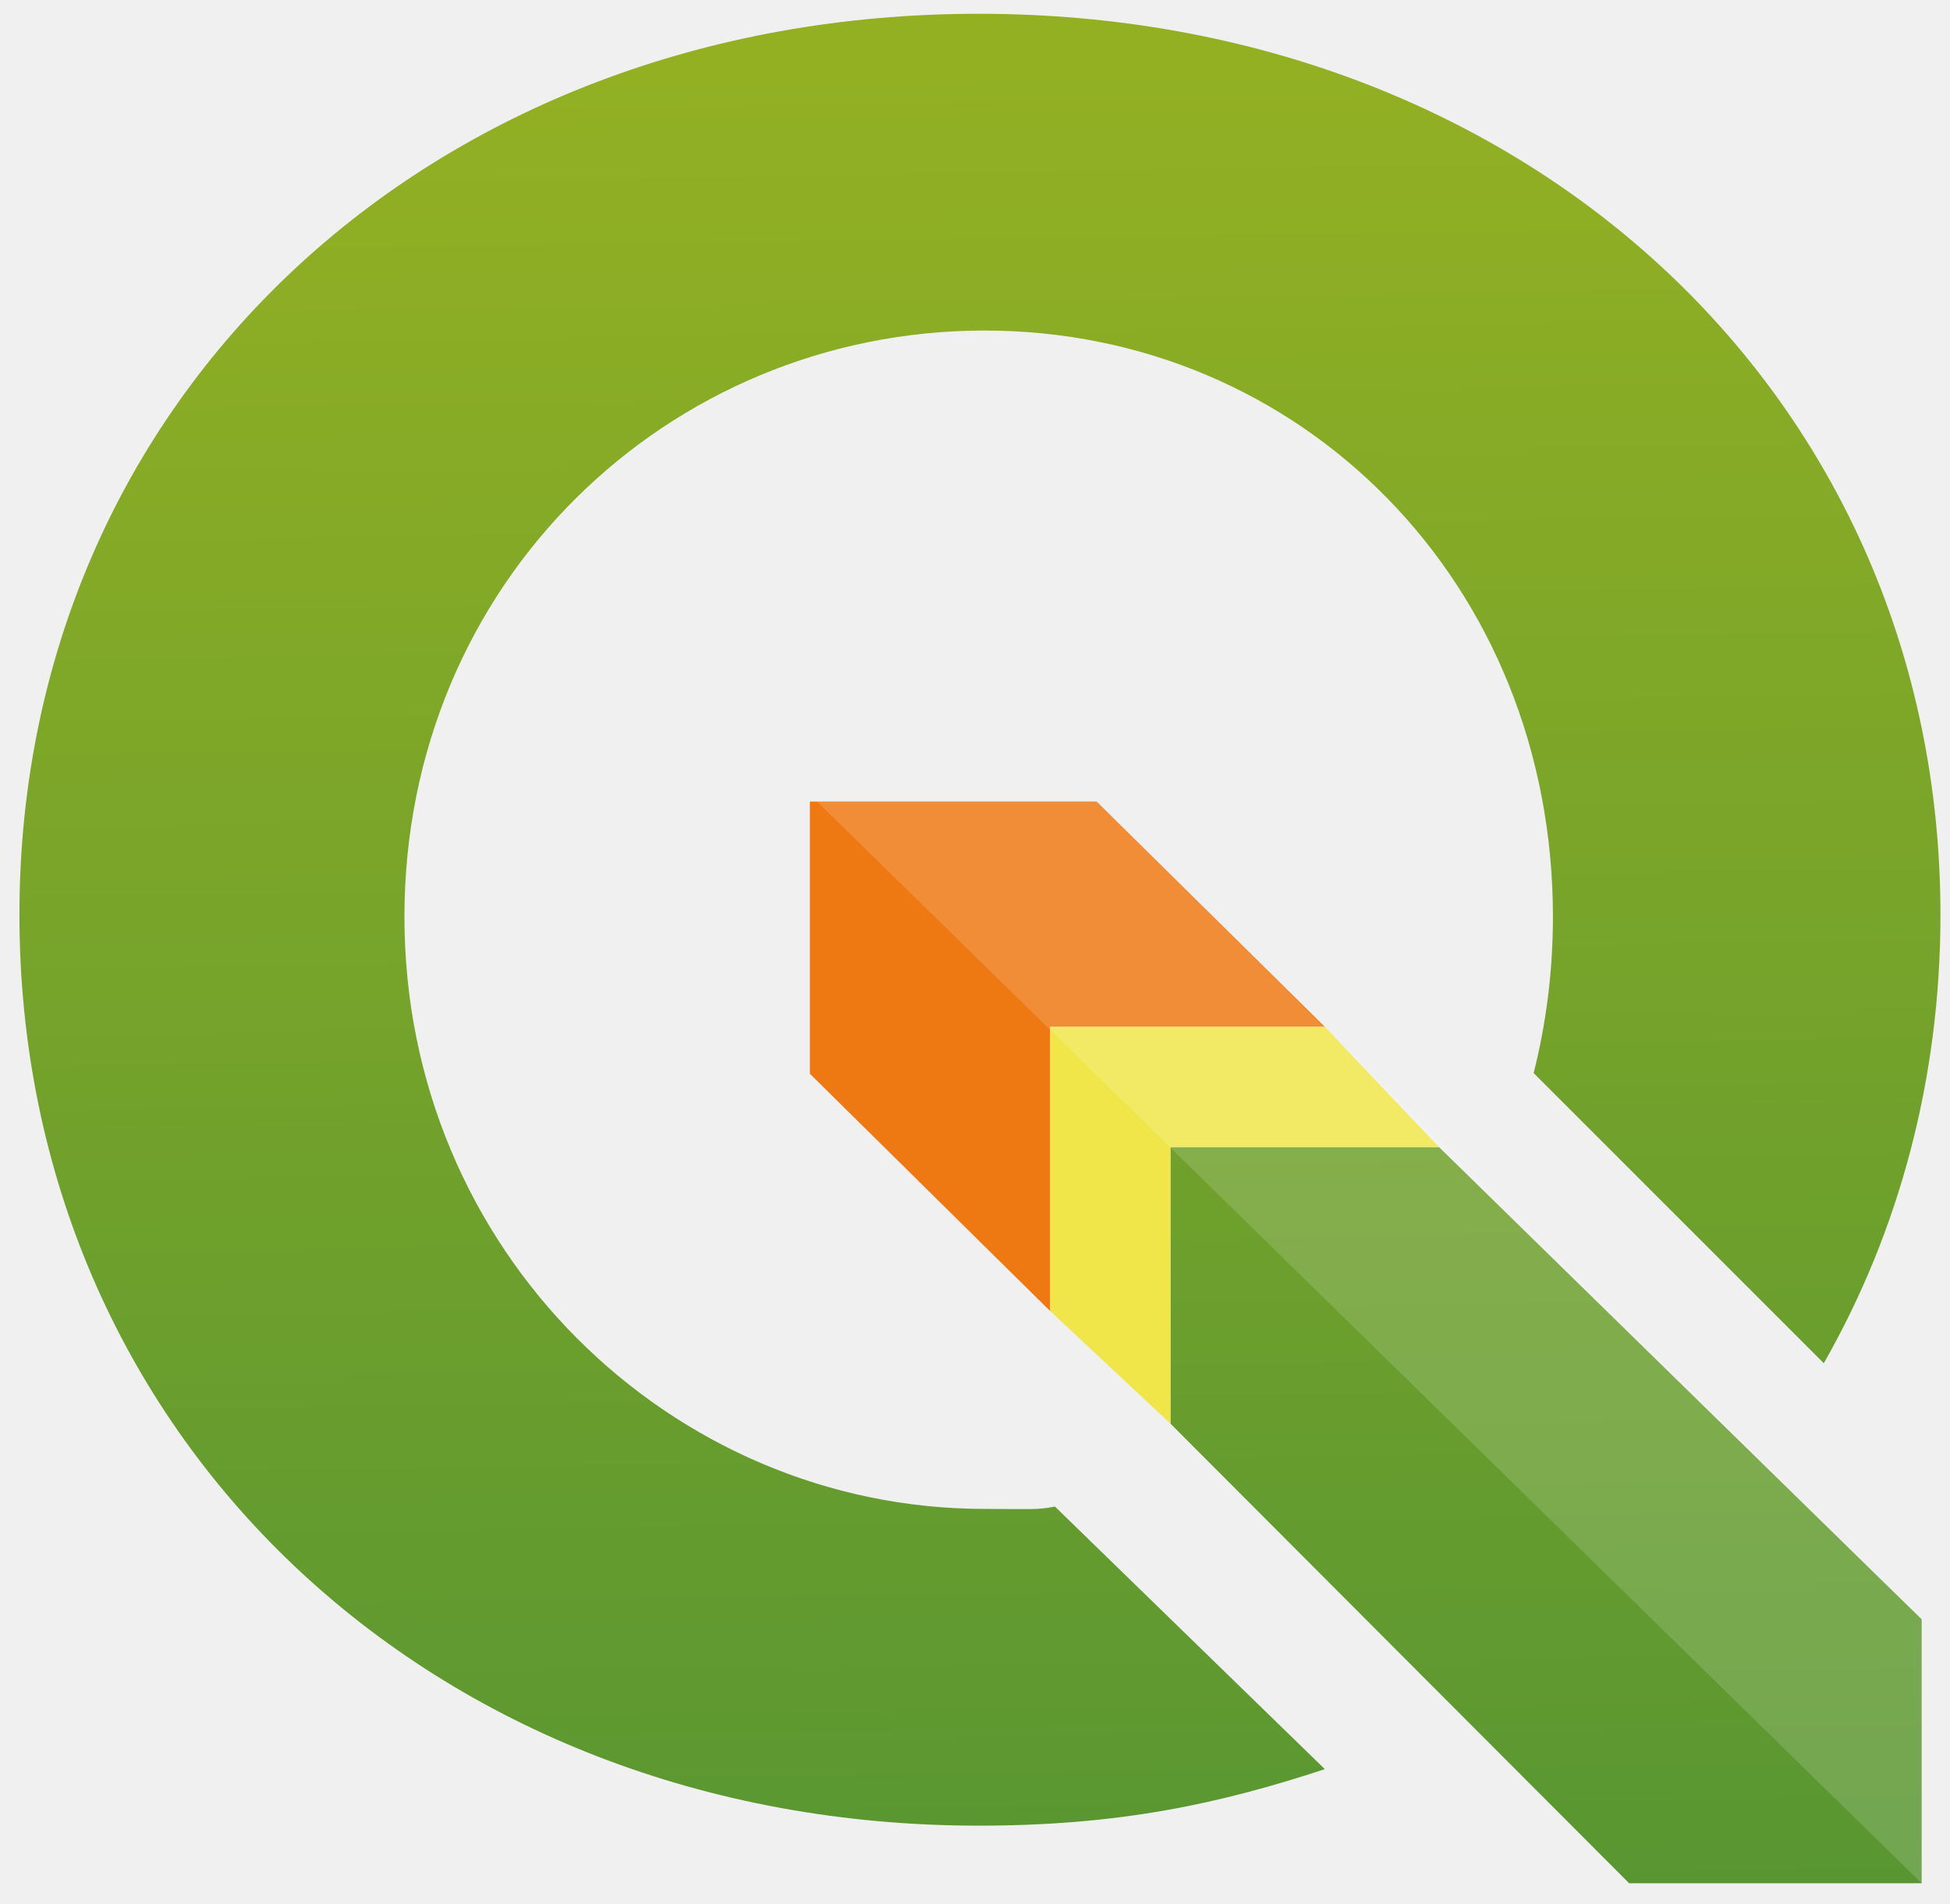
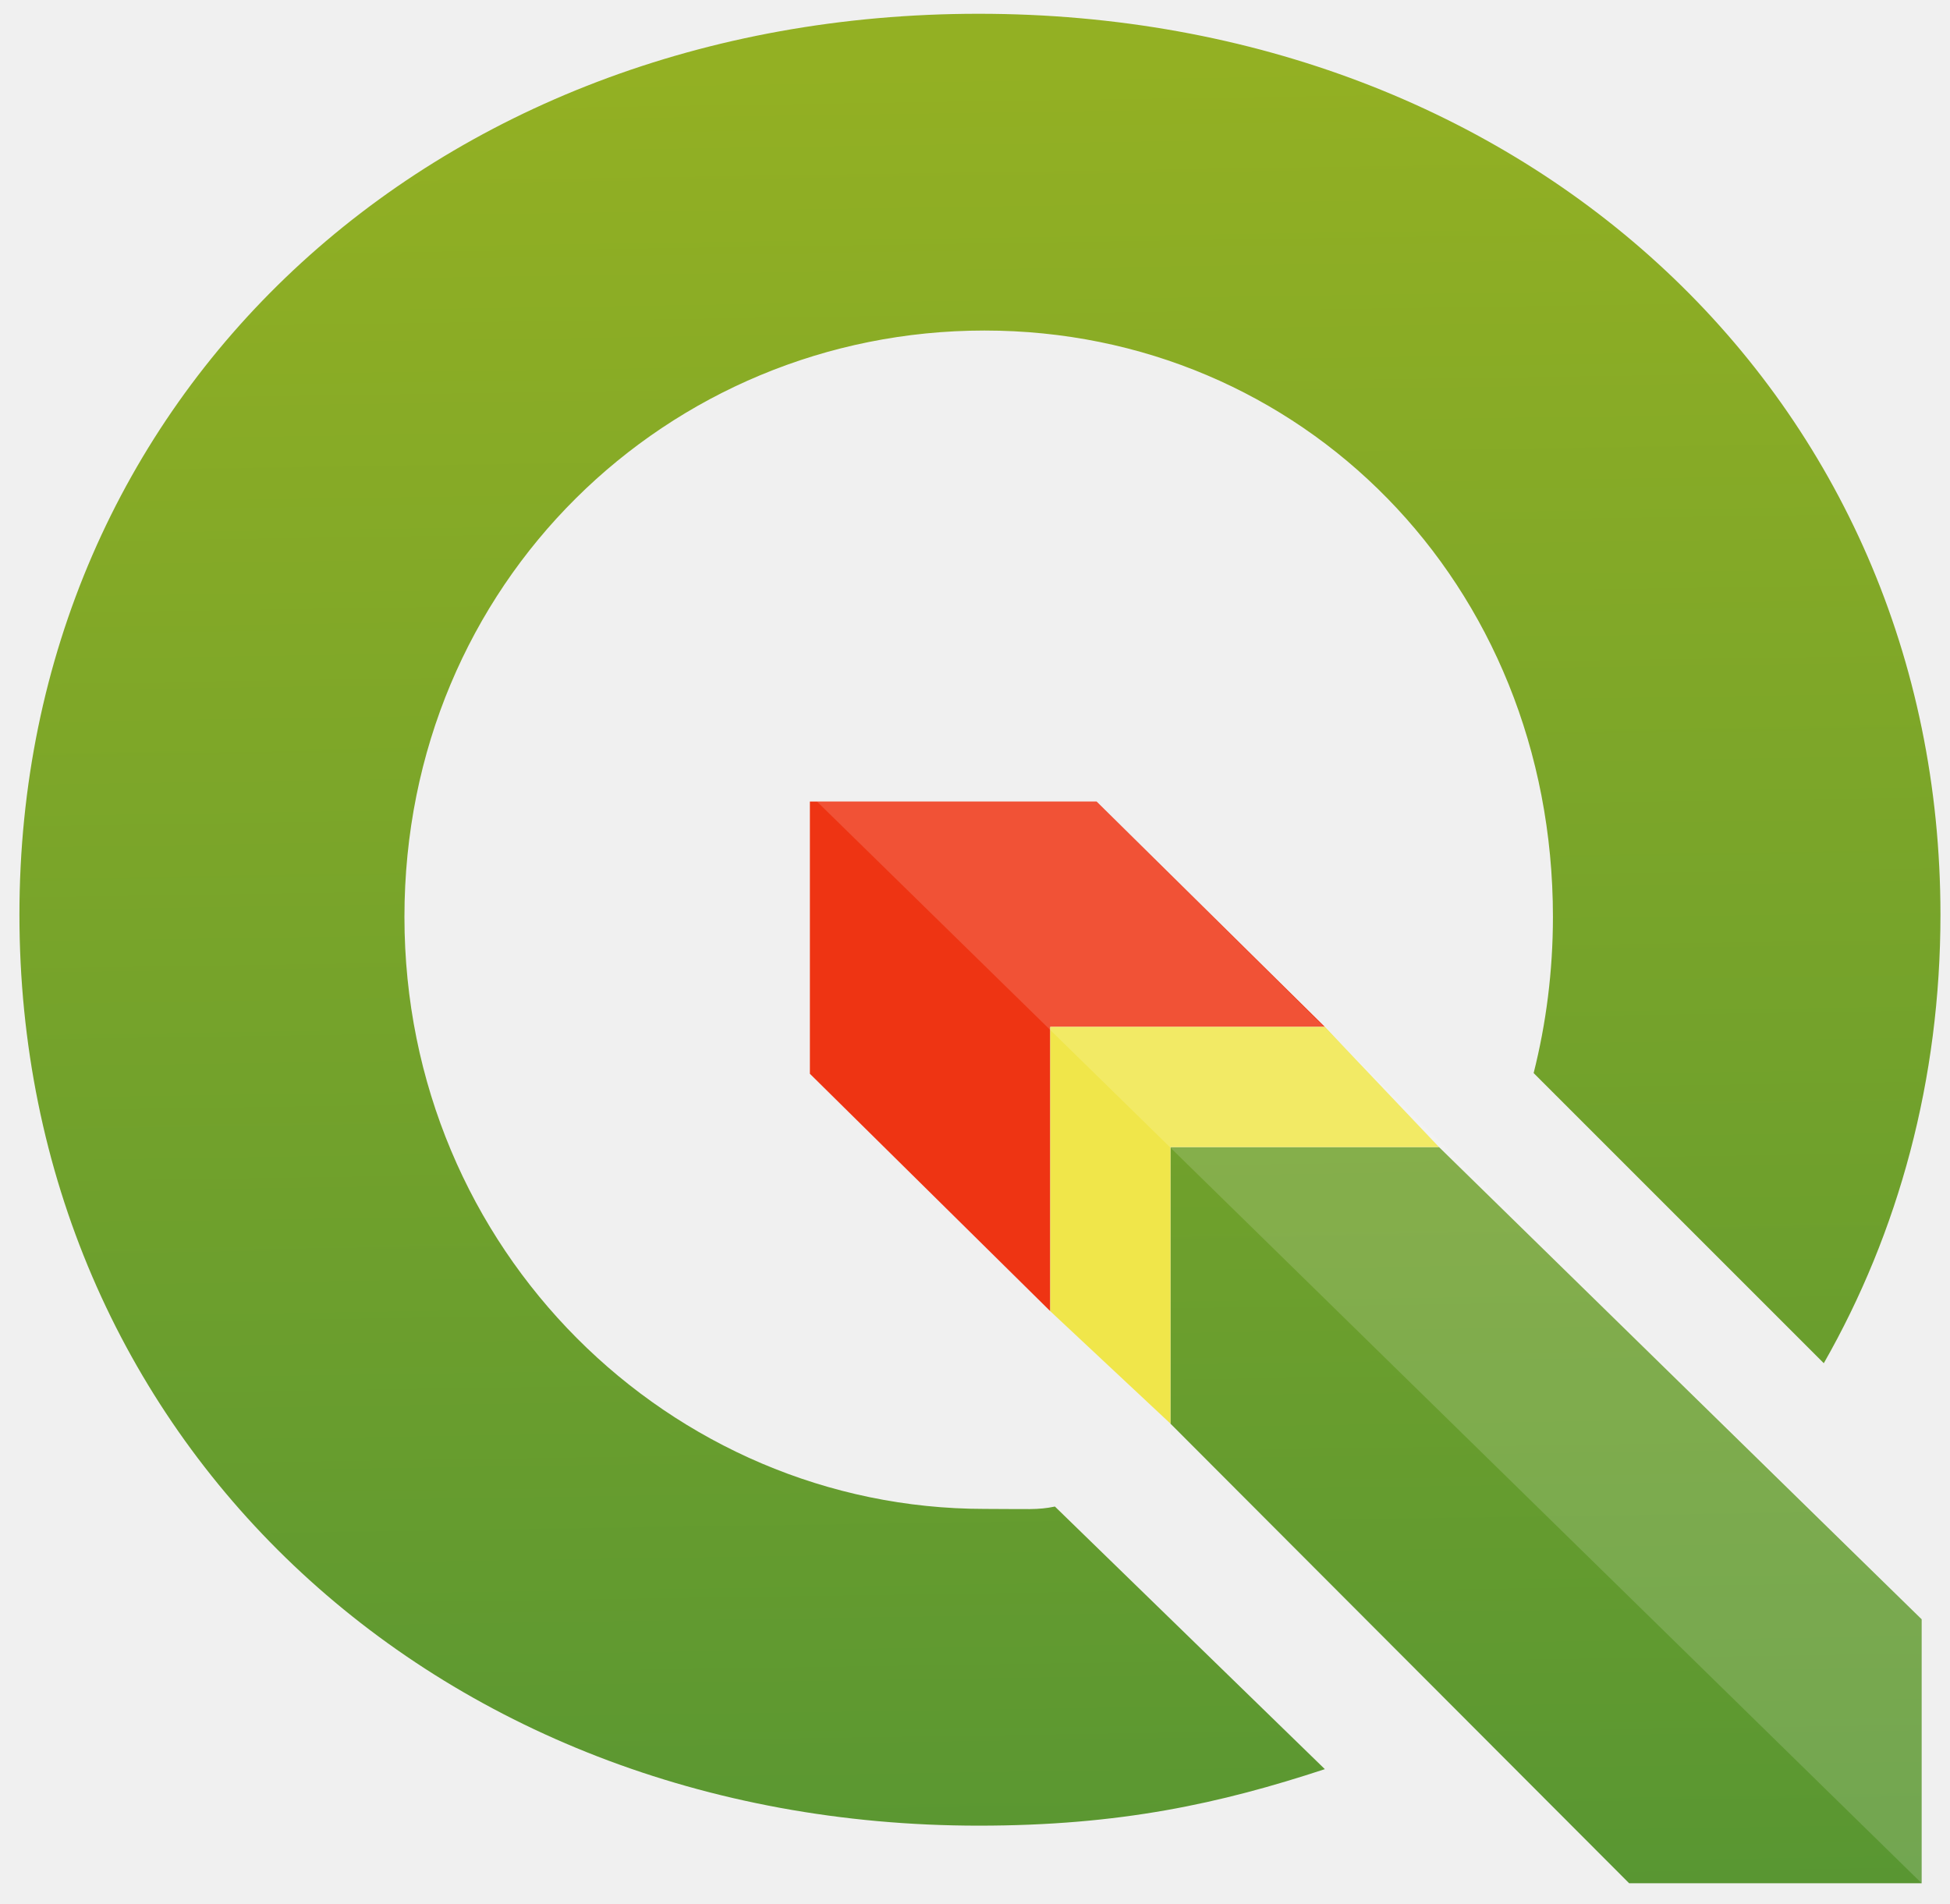
<svg xmlns="http://www.w3.org/2000/svg" version="1.1" id="Layer_1" x="0px" y="0px" width="336" height="328" viewBox="0 0 336 328" enable-background="new 0 0 128 128" xml:space="preserve">
  <defs id="defs953" />
-   <polygon fill="#ee7913" points="71.697,54.625 52.613,54.625 52.613,72.746 68.613,88.548 68.613,69.625 86.891,69.625 " id="polygon930" transform="matrix(2.588706,0,0,2.588706,3.349398,-3.301722)" />
+   <polygon fill="rgb(238, 52, 19)" points="71.697,54.625 52.613,54.625 52.613,72.746 68.613,88.548 68.613,69.625 86.891,69.625 " id="polygon930" transform="matrix(2.588706,0,0,2.588706,3.349398,-3.301722)" />
  <linearGradient id="SVGID_1_" gradientUnits="userSpaceOnUse" x1="402.524" y1="-220.871" x2="400.648" y2="-97.502" gradientTransform="matrix(1,0,0,-1,-300.5195,-92.5547)">
    <stop offset="0" style="stop-color:#589632" id="stop932" />
    <stop offset="1" style="stop-color:#93B023" id="stop934" />
  </linearGradient>
  <polygon fill="url(#SVGID_1_)" points="76.613,77.625 76.613,96.033 107.143,126.625 126.613,126.625 126.613,109.057 94.488,77.625 " id="polygon937" style="fill:url(#SVGID_1_)" transform="matrix(2.588706,0,0,2.588706,3.349398,-3.301722)" />
  <polygon fill="#f0e64a" points="86.891,69.625 68.613,69.625 68.613,88.548 76.613,96.033 76.613,77.625 94.488,77.625 " id="polygon939" transform="matrix(2.588706,0,0,2.588706,3.349398,-3.301722)" />
  <linearGradient id="SVGID_2_" gradientUnits="userSpaceOnUse" x1="365.462" y1="-221.145" x2="363.592" y2="-98.227" gradientTransform="matrix(2.588707,0,0,-2.588707,-774.6074,-242.8987)">
    <stop offset="0" style="stop-color:#589632" id="stop941" />
    <stop offset="1" style="stop-color:#93B023" id="stop943" />
  </linearGradient>
  <path fill="url(#SVGID_2_)" d="m 181.771,259.587 c -3.016,0.626 -4.579,0.406 -12.128,0.406 -54.016,0 -99.955,-44.417 -99.955,-102.011 0,-57.594 45.434,-101.029 99.955,-101.029 54.521,0 97.939,43.438 97.939,101.029 0,9.369 -1.168,18.377 -3.324,26.917 l 49.996,49.991 c 12.889,-22.589 20.101,-48.846 20.101,-77.291 C 334.354,68.835 263.52,2.373 168.636,2.373 74.184,2.37 3.349,68.395 3.349,157.597 c 0,89.634 70.835,156.974 165.284,156.974 24.378,0 41.598,-3.803 59.649,-9.736 z" id="path946" style="fill:url(#SVGID_2_);stroke-width:2.589" />
  <polygon opacity="0.15" fill="#ffffff" enable-background="new    " points="126.613,109.057 126.613,126.625 53.083,54.625 71.697,54.625 " id="polygon948" transform="matrix(2.588706,0,0,2.588706,3.349398,-3.301722)" />
</svg>
